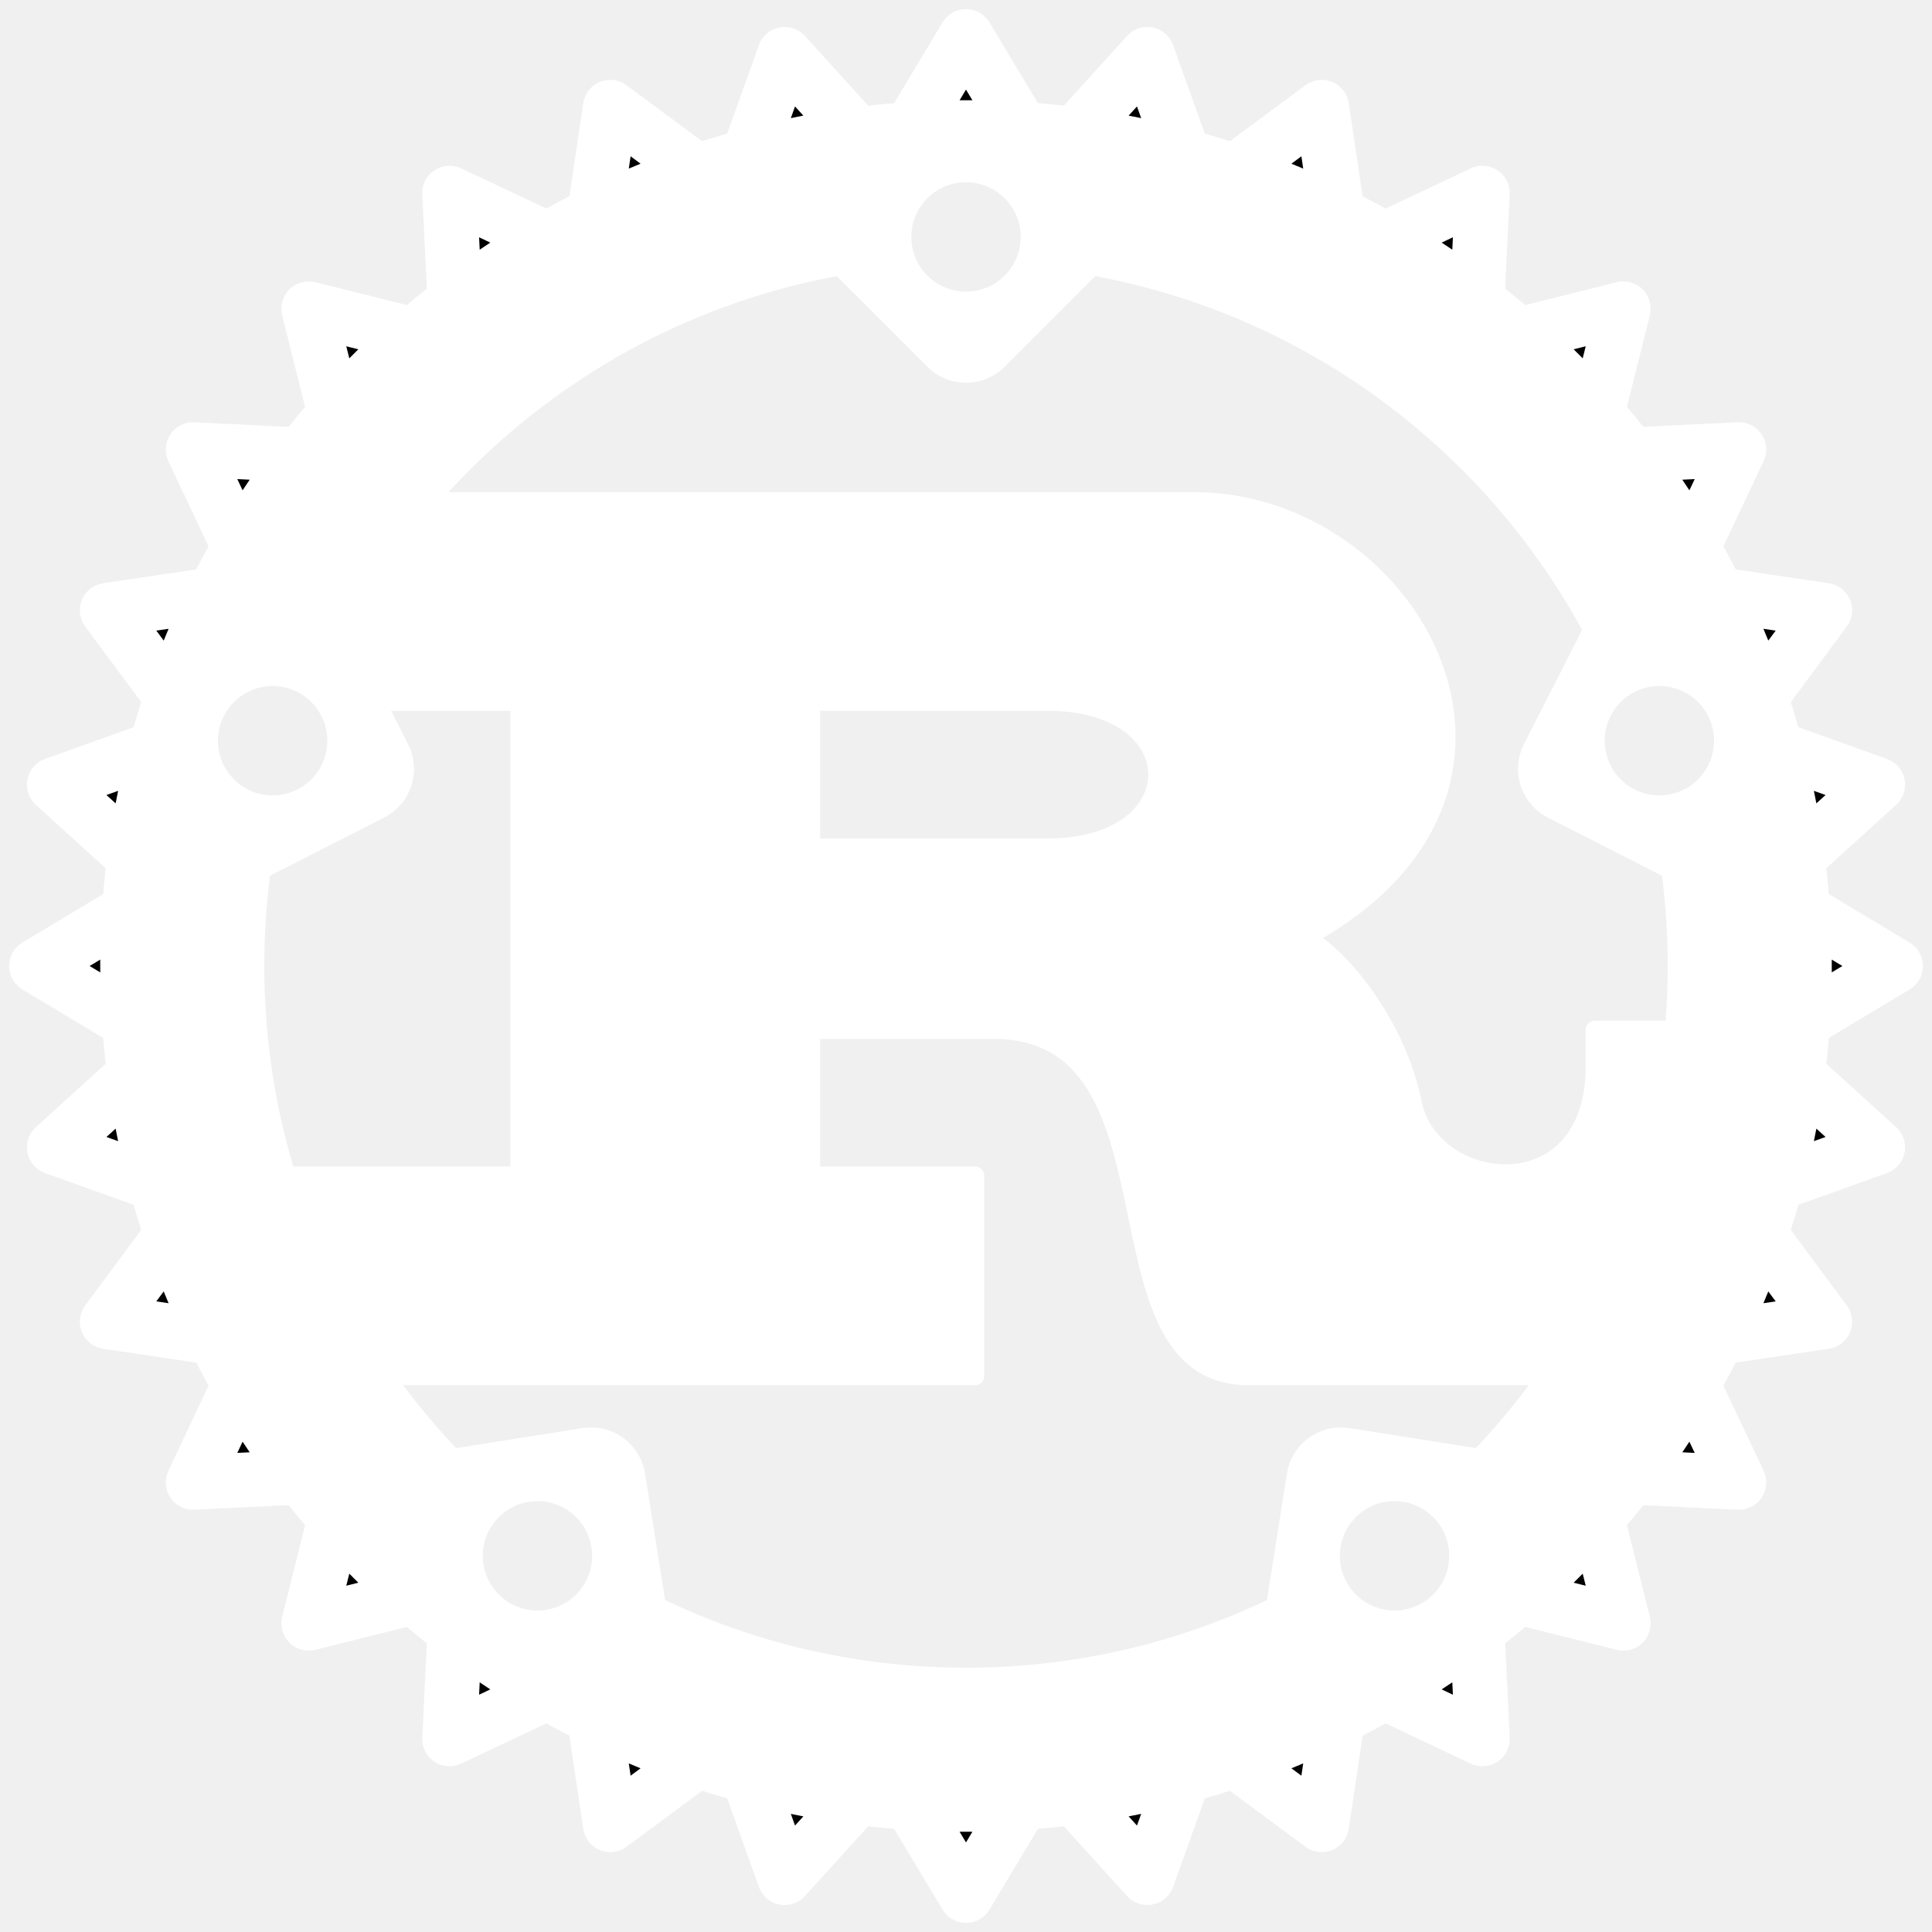
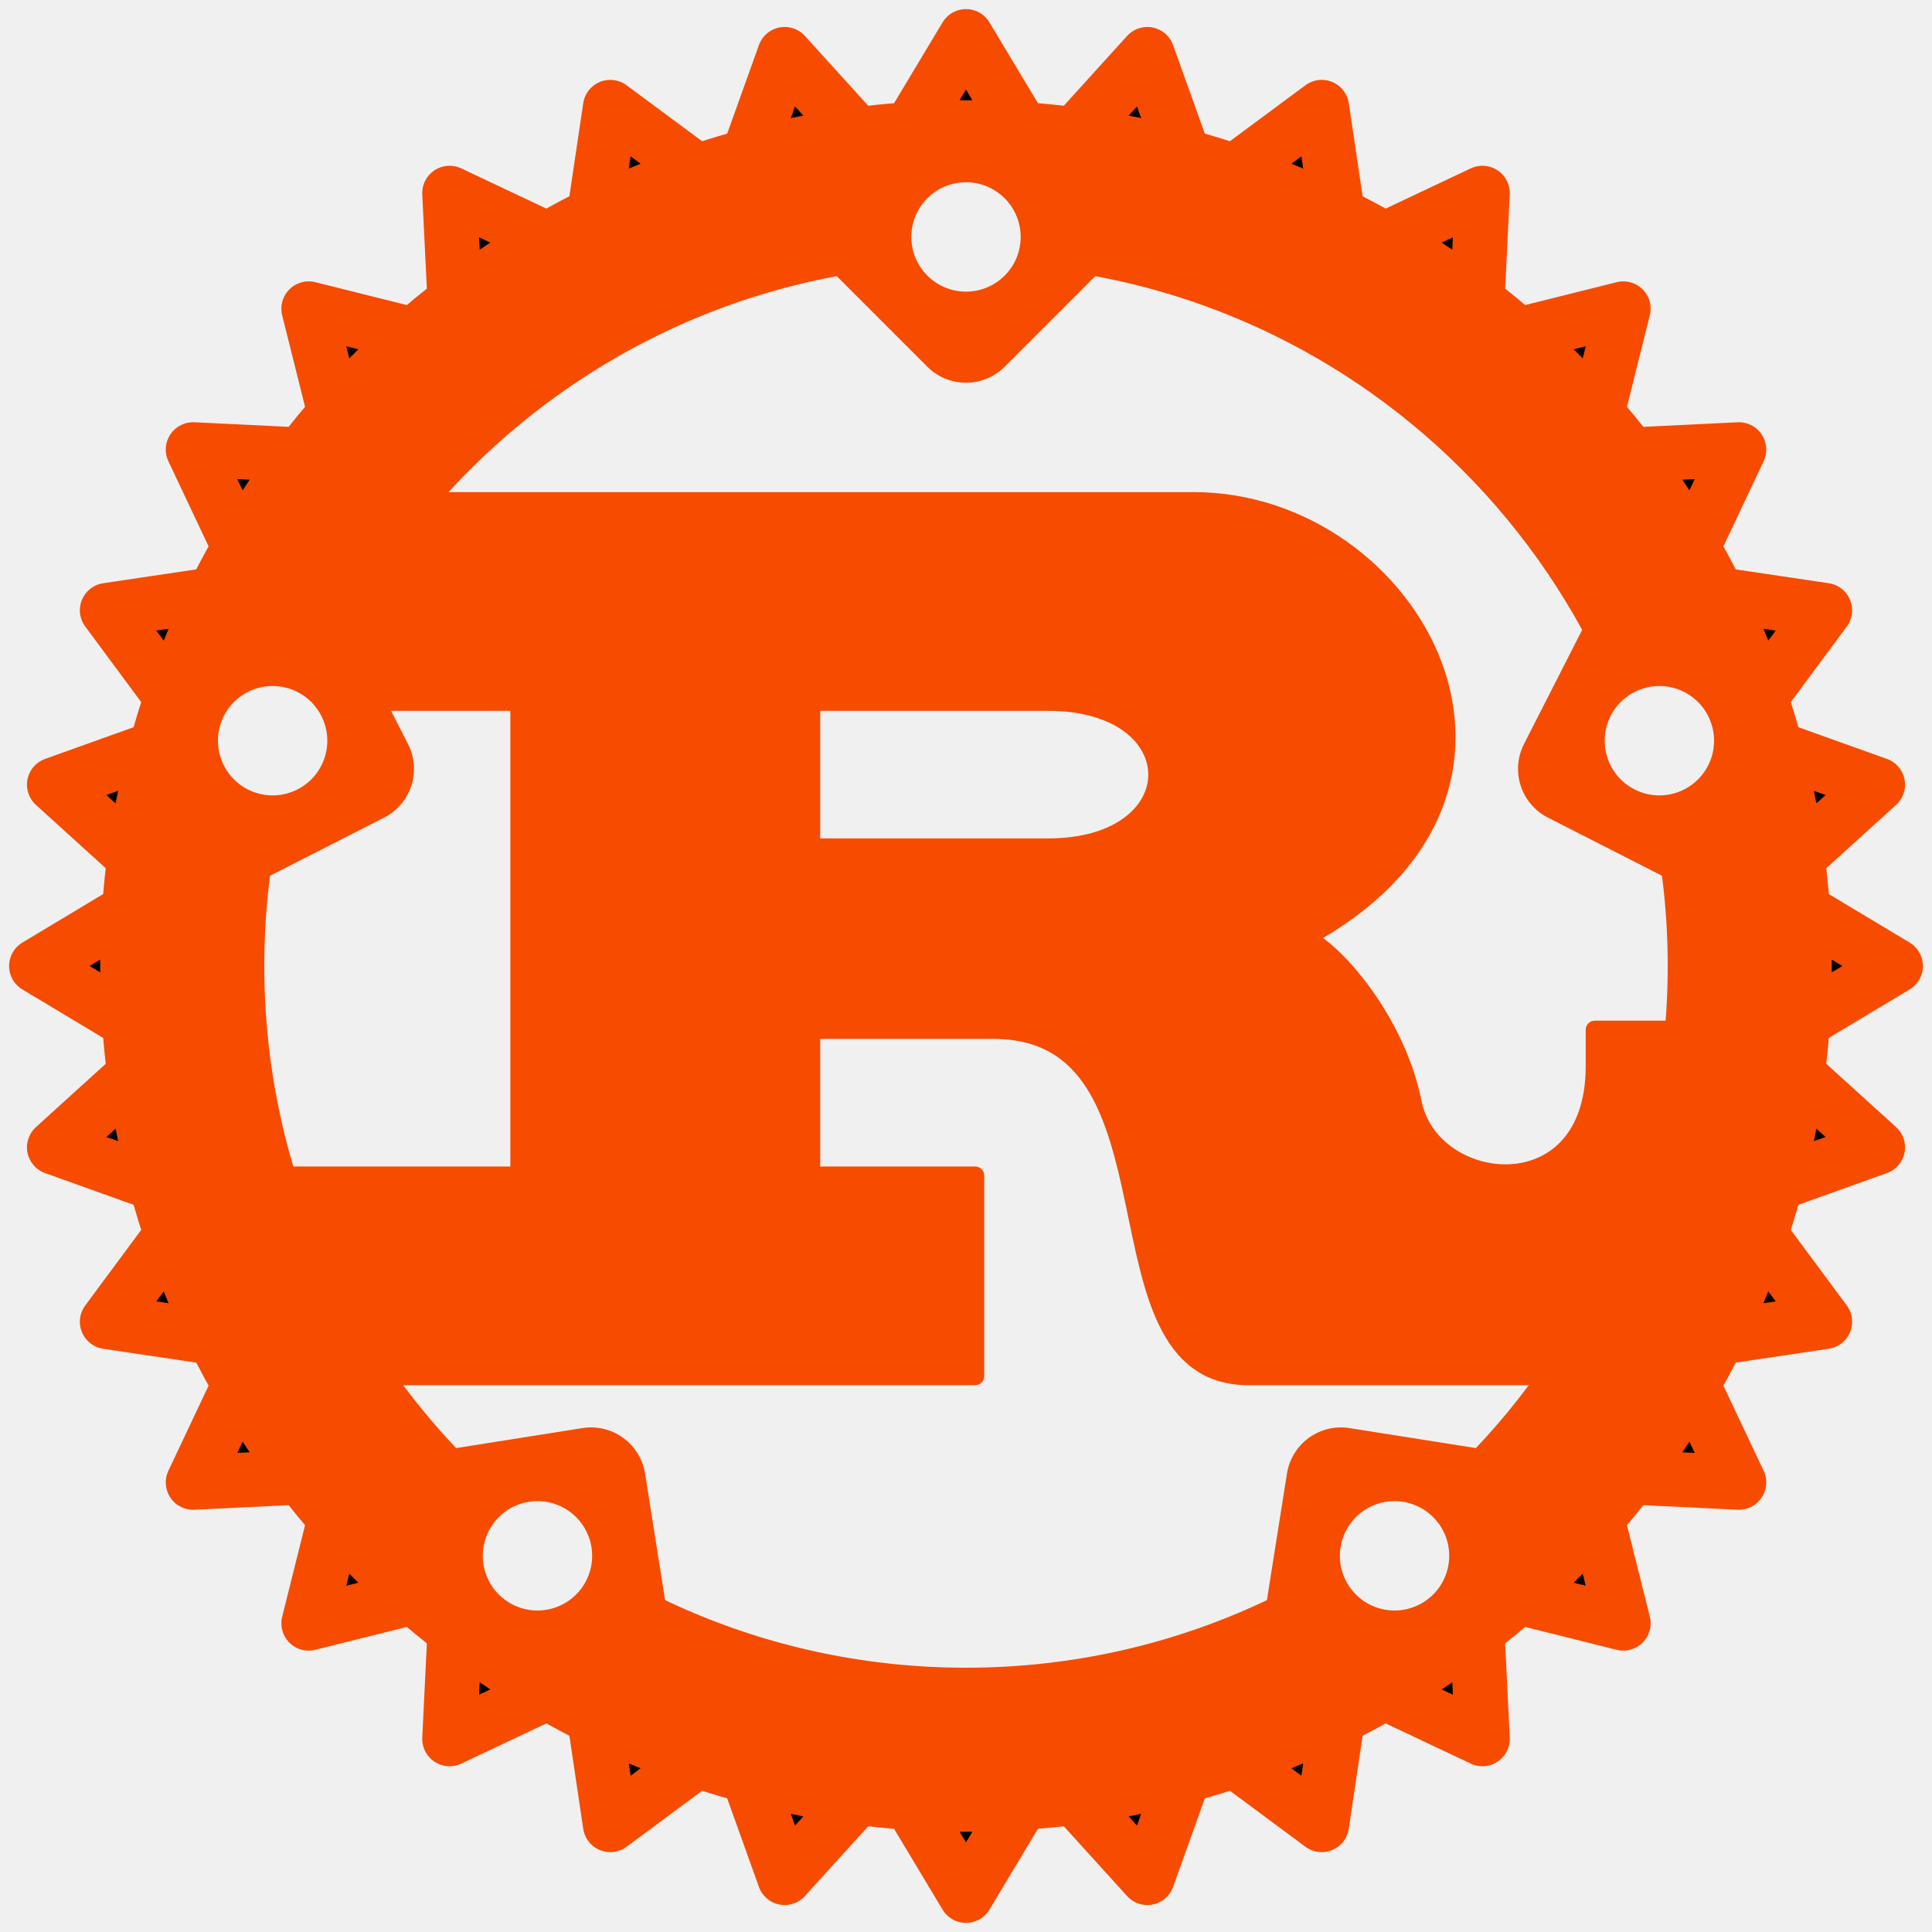
<svg xmlns="http://www.w3.org/2000/svg" xmlns:xlink="http://www.w3.org/1999/xlink" version="1.1" height="106" width="106">
  <g id="logo" transform="translate(53, 53)">
-     <path id="r" transform="translate(0.5, 0.5)" fill="white" stroke="white" stroke-width="1" stroke-linejoin="round" d="     M -9,-15 H 4 C 12,-15 12,-7 4,-7 H -9 Z     M -40,22 H 0 V 11 H -9 V 3 H 1 C 12,3 6,22 15,22 H 40     V 3 H 34 V 5 C 34,13 25,12 24,7 C 23,2 19,-2 18,-2 C 33,-10 24,-26 12,-26 H -35     V -15 H -25 V 11 H -40 Z" />
+     <path id="r" transform="translate(0.5, 0.5)" fill="#f74b00" stroke="#f74b00" stroke-width="1" stroke-linejoin="round" d="     M -9,-15 H 4 C 12,-15 12,-7 4,-7 H -9 Z     M -40,22 H 0 V 11 H -9 V 3 H 1 C 12,3 6,22 15,22 H 40     V 3 H 34 V 5 C 34,13 25,12 24,7 C 23,2 19,-2 18,-2 C 33,-10 24,-26 12,-26 H -35     V -15 H -25 V 11 H -40 Z" />
    <g id="gear" mask="url(#holes)">
-       <circle r="43" fill="none" stroke="white" stroke-width="9" />
+       <circle r="43" fill="none" stroke="#f74b00" stroke-width="9" />
      <g id="cogs">
-         <polygon id="cog" stroke="white" stroke-width="3" stroke-linejoin="round" points="46,3 51,0 46,-3" />
+         <polygon id="cog" stroke="#f74b00" stroke-width="3" stroke-linejoin="round" points="46,3 51,0 46,-3" />
        <use xlink:href="#cog" transform="rotate(11.25)" />
        <use xlink:href="#cog" transform="rotate(22.50)" />
        <use xlink:href="#cog" transform="rotate(33.75)" />
        <use xlink:href="#cog" transform="rotate(45.00)" />
        <use xlink:href="#cog" transform="rotate(56.25)" />
        <use xlink:href="#cog" transform="rotate(67.50)" />
        <use xlink:href="#cog" transform="rotate(78.75)" />
        <use xlink:href="#cog" transform="rotate(90.00)" />
        <use xlink:href="#cog" transform="rotate(101.25)" />
        <use xlink:href="#cog" transform="rotate(112.50)" />
        <use xlink:href="#cog" transform="rotate(123.75)" />
        <use xlink:href="#cog" transform="rotate(135.00)" />
        <use xlink:href="#cog" transform="rotate(146.25)" />
        <use xlink:href="#cog" transform="rotate(157.50)" />
        <use xlink:href="#cog" transform="rotate(168.75)" />
        <use xlink:href="#cog" transform="rotate(180.00)" />
        <use xlink:href="#cog" transform="rotate(191.25)" />
        <use xlink:href="#cog" transform="rotate(202.50)" />
        <use xlink:href="#cog" transform="rotate(213.75)" />
        <use xlink:href="#cog" transform="rotate(225.00)" />
        <use xlink:href="#cog" transform="rotate(236.25)" />
        <use xlink:href="#cog" transform="rotate(247.50)" />
        <use xlink:href="#cog" transform="rotate(258.75)" />
        <use xlink:href="#cog" transform="rotate(270.00)" />
        <use xlink:href="#cog" transform="rotate(281.25)" />
        <use xlink:href="#cog" transform="rotate(292.50)" />
        <use xlink:href="#cog" transform="rotate(303.75)" />
        <use xlink:href="#cog" transform="rotate(315.00)" />
        <use xlink:href="#cog" transform="rotate(326.25)" />
        <use xlink:href="#cog" transform="rotate(337.50)" />
        <use xlink:href="#cog" transform="rotate(348.75)" />
      </g>
      <g id="mounts">
-         <polygon id="mount" stroke="white" stroke-width="6" stroke-linejoin="round" points="-7,-42 0,-35 7,-42" />
+         <polygon id="mount" stroke="#f74b00" stroke-width="6" stroke-linejoin="round" points="-7,-42 0,-35 7,-42" />
        <use xlink:href="#mount" transform="rotate(72)" />
        <use xlink:href="#mount" transform="rotate(144)" />
        <use xlink:href="#mount" transform="rotate(216)" />
        <use xlink:href="#mount" transform="rotate(288)" />
      </g>
    </g>
    <mask id="holes">
      <rect x="-60" y="-60" width="120" height="120" fill="white" />
      <circle id="hole" cy="-40" r="3" />
      <use xlink:href="#hole" transform="rotate(72)" />
      <use xlink:href="#hole" transform="rotate(144)" />
      <use xlink:href="#hole" transform="rotate(216)" />
      <use xlink:href="#hole" transform="rotate(288)" />
    </mask>
  </g>
</svg>
